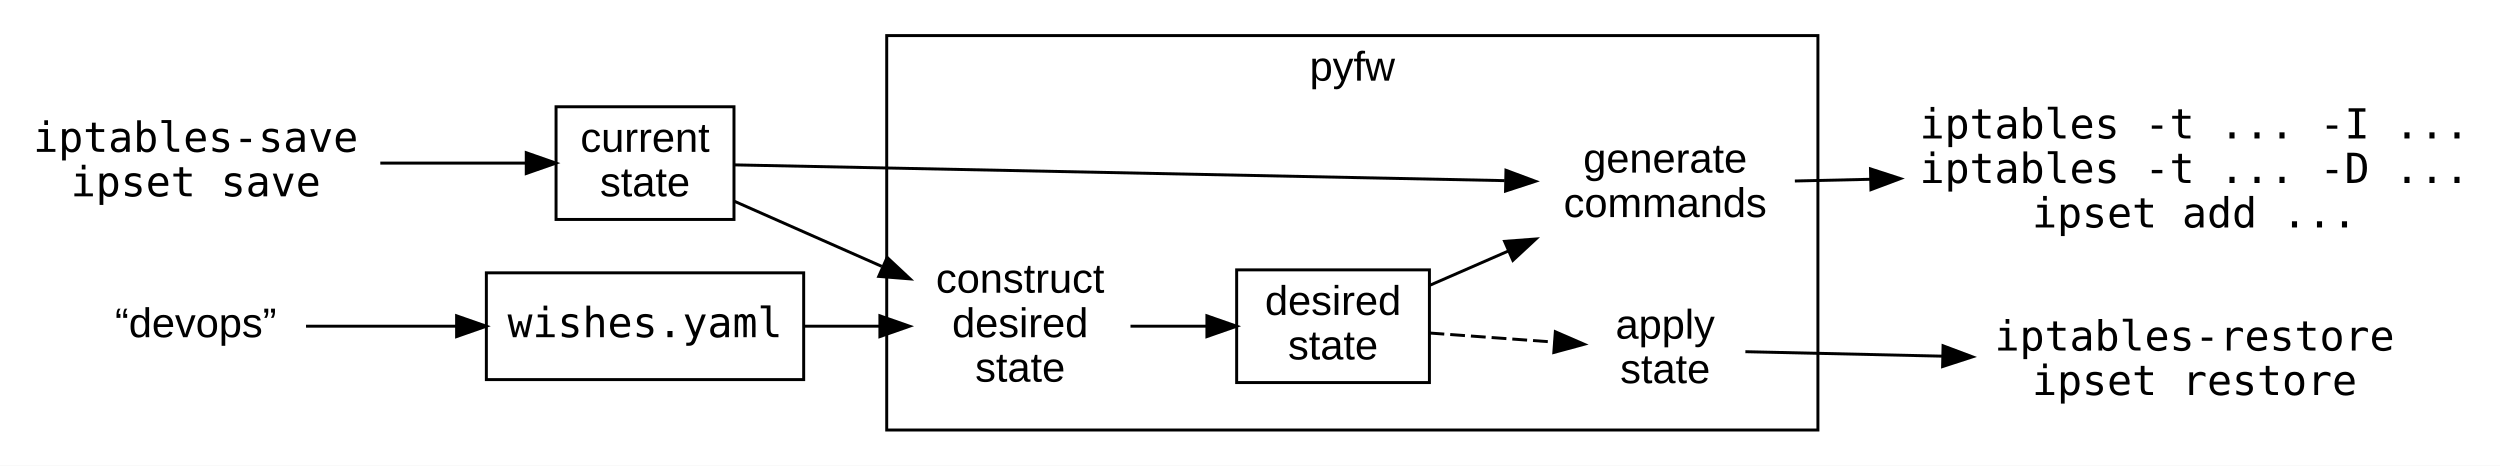
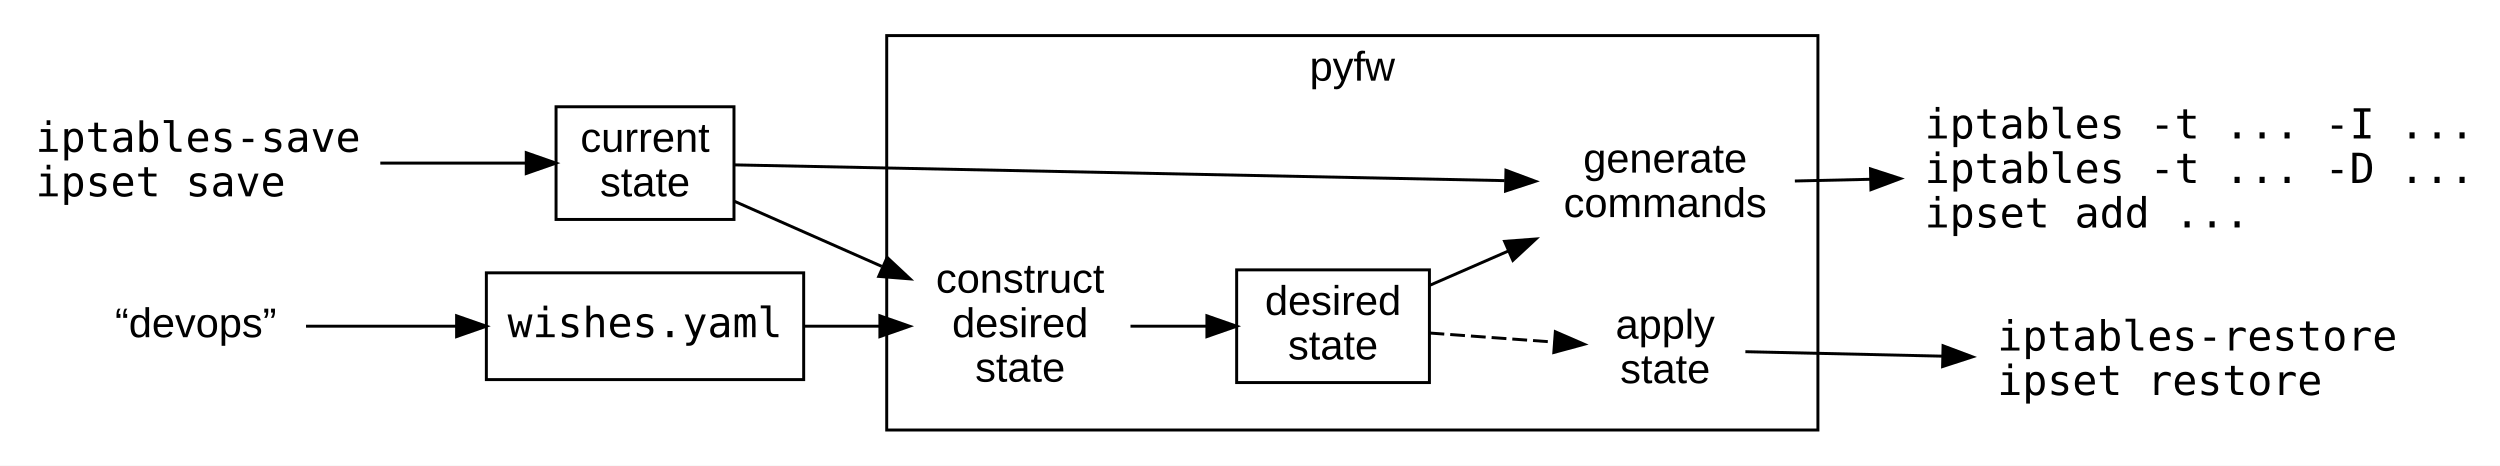
<svg xmlns="http://www.w3.org/2000/svg" width="843pt" height="157pt" viewBox="0.00 0.00 843.00 157.00">
  <g id="graph0" class="graph" transform="scale(1 1) rotate(0) translate(4 153)">
    <polygon fill="white" stroke="none" points="-4,4 -4,-153 839,-153 839,4 -4,4" />
    <g id="clust1" class="cluster">
      <polygon fill="none" stroke="black" points="295,-8 295,-141 609,-141 609,-8 295,-8" />
      <text text-anchor="middle" x="452" y="-125.8" font-family="Arial" font-size="14.00">pyfw</text>
    </g>
    <g id="node1" class="node">
      <text text-anchor="middle" x="340" y="-54.3" font-family="Arial" font-size="14.00">construct</text>
      <text text-anchor="middle" x="340" y="-39.3" font-family="Arial" font-size="14.00">desired</text>
      <text text-anchor="middle" x="340" y="-24.3" font-family="Arial" font-size="14.00">state</text>
    </g>
    <g id="node4" class="node">
      <polygon fill="none" stroke="black" points="478,-62 413,-62 413,-24 478,-24 478,-62" />
      <text text-anchor="middle" x="445.5" y="-46.8" font-family="Arial" font-size="14.00">desired</text>
      <text text-anchor="middle" x="445.5" y="-31.8" font-family="Arial" font-size="14.00">state</text>
    </g>
    <g id="edge5" class="edge">
      <path fill="none" stroke="black" d="M377.199,-43C385.488,-43 394.363,-43 402.86,-43" />
      <polygon fill="black" stroke="black" points="402.972,-46.5 412.972,-43 402.972,-39.5 402.972,-46.5" />
    </g>
    <g id="node2" class="node">
      <text text-anchor="middle" x="557.5" y="-94.8" font-family="Arial" font-size="14.00">generate</text>
      <text text-anchor="middle" x="557.5" y="-79.8" font-family="Arial" font-size="14.00">commands</text>
    </g>
    <g id="node7" class="node">
-       <text text-anchor="middle" x="736" y="-106.3" font-family="monospace" font-size="14.00">iptables -t ... -I ...</text>
-       <text text-anchor="middle" x="736" y="-91.3" font-family="monospace" font-size="14.00">iptables -t ... -D ...</text>
-       <text text-anchor="middle" x="736" y="-76.3" font-family="monospace" font-size="14.00">ipset add ...</text>
+       <text text-anchor="start" x="645" y="-106.3" font-family="monospace" font-size="14.00">iptables -t ... -I ...</text>
+       <text text-anchor="start" x="645" y="-91.3" font-family="monospace" font-size="14.00">iptables -t ... -D ...</text>
+       <text text-anchor="start" x="645" y="-76.3" font-family="monospace" font-size="14.00">ipset add ...</text>
    </g>
    <g id="edge10" class="edge">
      <path fill="none" stroke="black" d="M601.226,-91.968C609.157,-92.148 617.764,-92.343 626.659,-92.545" />
      <polygon fill="black" stroke="black" points="626.726,-96.047 636.803,-92.775 626.885,-89.049 626.726,-96.047" />
    </g>
    <g id="node3" class="node">
      <text text-anchor="middle" x="557.5" y="-38.8" font-family="Arial" font-size="14.00">apply</text>
      <text text-anchor="middle" x="557.5" y="-23.8" font-family="Arial" font-size="14.00">state</text>
    </g>
    <g id="node8" class="node">
-       <text text-anchor="middle" x="736" y="-34.8" font-family="monospace" font-size="14.00">iptables-restore</text>
-       <text text-anchor="middle" x="736" y="-19.8" font-family="monospace" font-size="14.00">ipset restore</text>
+       <text text-anchor="start" x="669.5" y="-34.8" font-family="monospace" font-size="14.00">iptables-restore</text>
+       <text text-anchor="start" x="669.5" y="-19.8" font-family="monospace" font-size="14.00">ipset restore</text>
    </g>
    <g id="edge7" class="edge">
      <path fill="none" stroke="black" d="M584.543,-34.41C602.247,-34.009 626.747,-33.453 650.839,-32.907" />
      <polygon fill="black" stroke="black" points="651.201,-36.4 661.119,-32.674 651.042,-29.402 651.201,-36.4" />
    </g>
    <g id="edge9" class="edge">
      <path fill="none" stroke="black" d="M478.022,-56.755C486.314,-60.374 495.484,-64.375 504.543,-68.328" />
      <polygon fill="black" stroke="black" points="503.337,-71.62 513.902,-72.412 506.137,-65.204 503.337,-71.62" />
    </g>
    <g id="edge6" class="edge">
      <path fill="none" stroke="black" stroke-dasharray="5,2" d="M478.022,-40.708C491.175,-39.751 506.534,-38.634 520.16,-37.643" />
      <polygon fill="black" stroke="black" points="520.457,-41.131 530.176,-36.914 519.949,-34.149 520.457,-41.131" />
    </g>
    <g id="node5" class="node">
-       <text text-anchor="middle" x="62" y="-101.8" font-family="monospace" font-size="14.00">iptables-save</text>
-       <text text-anchor="middle" x="62" y="-86.8" font-family="monospace" font-size="14.00">ipset save</text>
+       <text text-anchor="start" x="8" y="-101.8" font-family="monospace" font-size="14.00">iptables-save</text>
+       <text text-anchor="start" x="8" y="-86.8" font-family="monospace" font-size="14.00">ipset save</text>
    </g>
    <g id="node9" class="node">
      <polygon fill="none" stroke="black" points="243.5,-117 183.5,-117 183.5,-79 243.5,-79 243.5,-117" />
      <text text-anchor="middle" x="213.5" y="-101.8" font-family="Arial" font-size="14.00">current</text>
      <text text-anchor="middle" x="213.5" y="-86.8" font-family="Arial" font-size="14.00">state</text>
    </g>
    <g id="edge1" class="edge">
      <path fill="none" stroke="black" d="M124.239,-98C140.72,-98 158.108,-98 173.053,-98" />
      <polygon fill="black" stroke="black" points="173.455,-101.5 183.455,-98 173.455,-94.5 173.455,-101.5" />
    </g>
    <g id="node6" class="node">
      <text text-anchor="middle" x="62" y="-39.3" font-family="Arial" font-size="14.00">“devops”</text>
    </g>
    <g id="node10" class="node">
      <polygon fill="none" stroke="black" points="267,-61 160,-61 160,-25 267,-25 267,-61" />
      <text text-anchor="middle" x="213.5" y="-39.3" font-family="monospace" font-size="14.00">wishes.yaml</text>
    </g>
    <g id="edge2" class="edge">
      <path fill="none" stroke="black" d="M99.19,-43C114.432,-43 132.62,-43 149.915,-43" />
      <polygon fill="black" stroke="black" points="149.966,-46.5 159.966,-43 149.966,-39.5 149.966,-46.5" />
    </g>
    <g id="edge3" class="edge">
      <path fill="none" stroke="black" d="M243.69,-85.105C258.47,-78.576 276.752,-70.499 293.339,-63.171" />
      <polygon fill="black" stroke="black" points="295.138,-66.203 302.871,-58.961 292.309,-59.8 295.138,-66.203" />
    </g>
    <g id="edge8" class="edge">
      <path fill="none" stroke="black" d="M243.659,-97.403C301.24,-96.225 430.287,-93.583 503.375,-92.087" />
      <polygon fill="black" stroke="black" points="503.811,-95.579 513.737,-91.875 503.667,-88.581 503.811,-95.579" />
    </g>
    <g id="edge4" class="edge">
      <path fill="none" stroke="black" d="M267.299,-43C275.687,-43 284.309,-43 292.538,-43" />
      <polygon fill="black" stroke="black" points="292.702,-46.5 302.702,-43 292.702,-39.5 292.702,-46.5" />
    </g>
  </g>
</svg>
